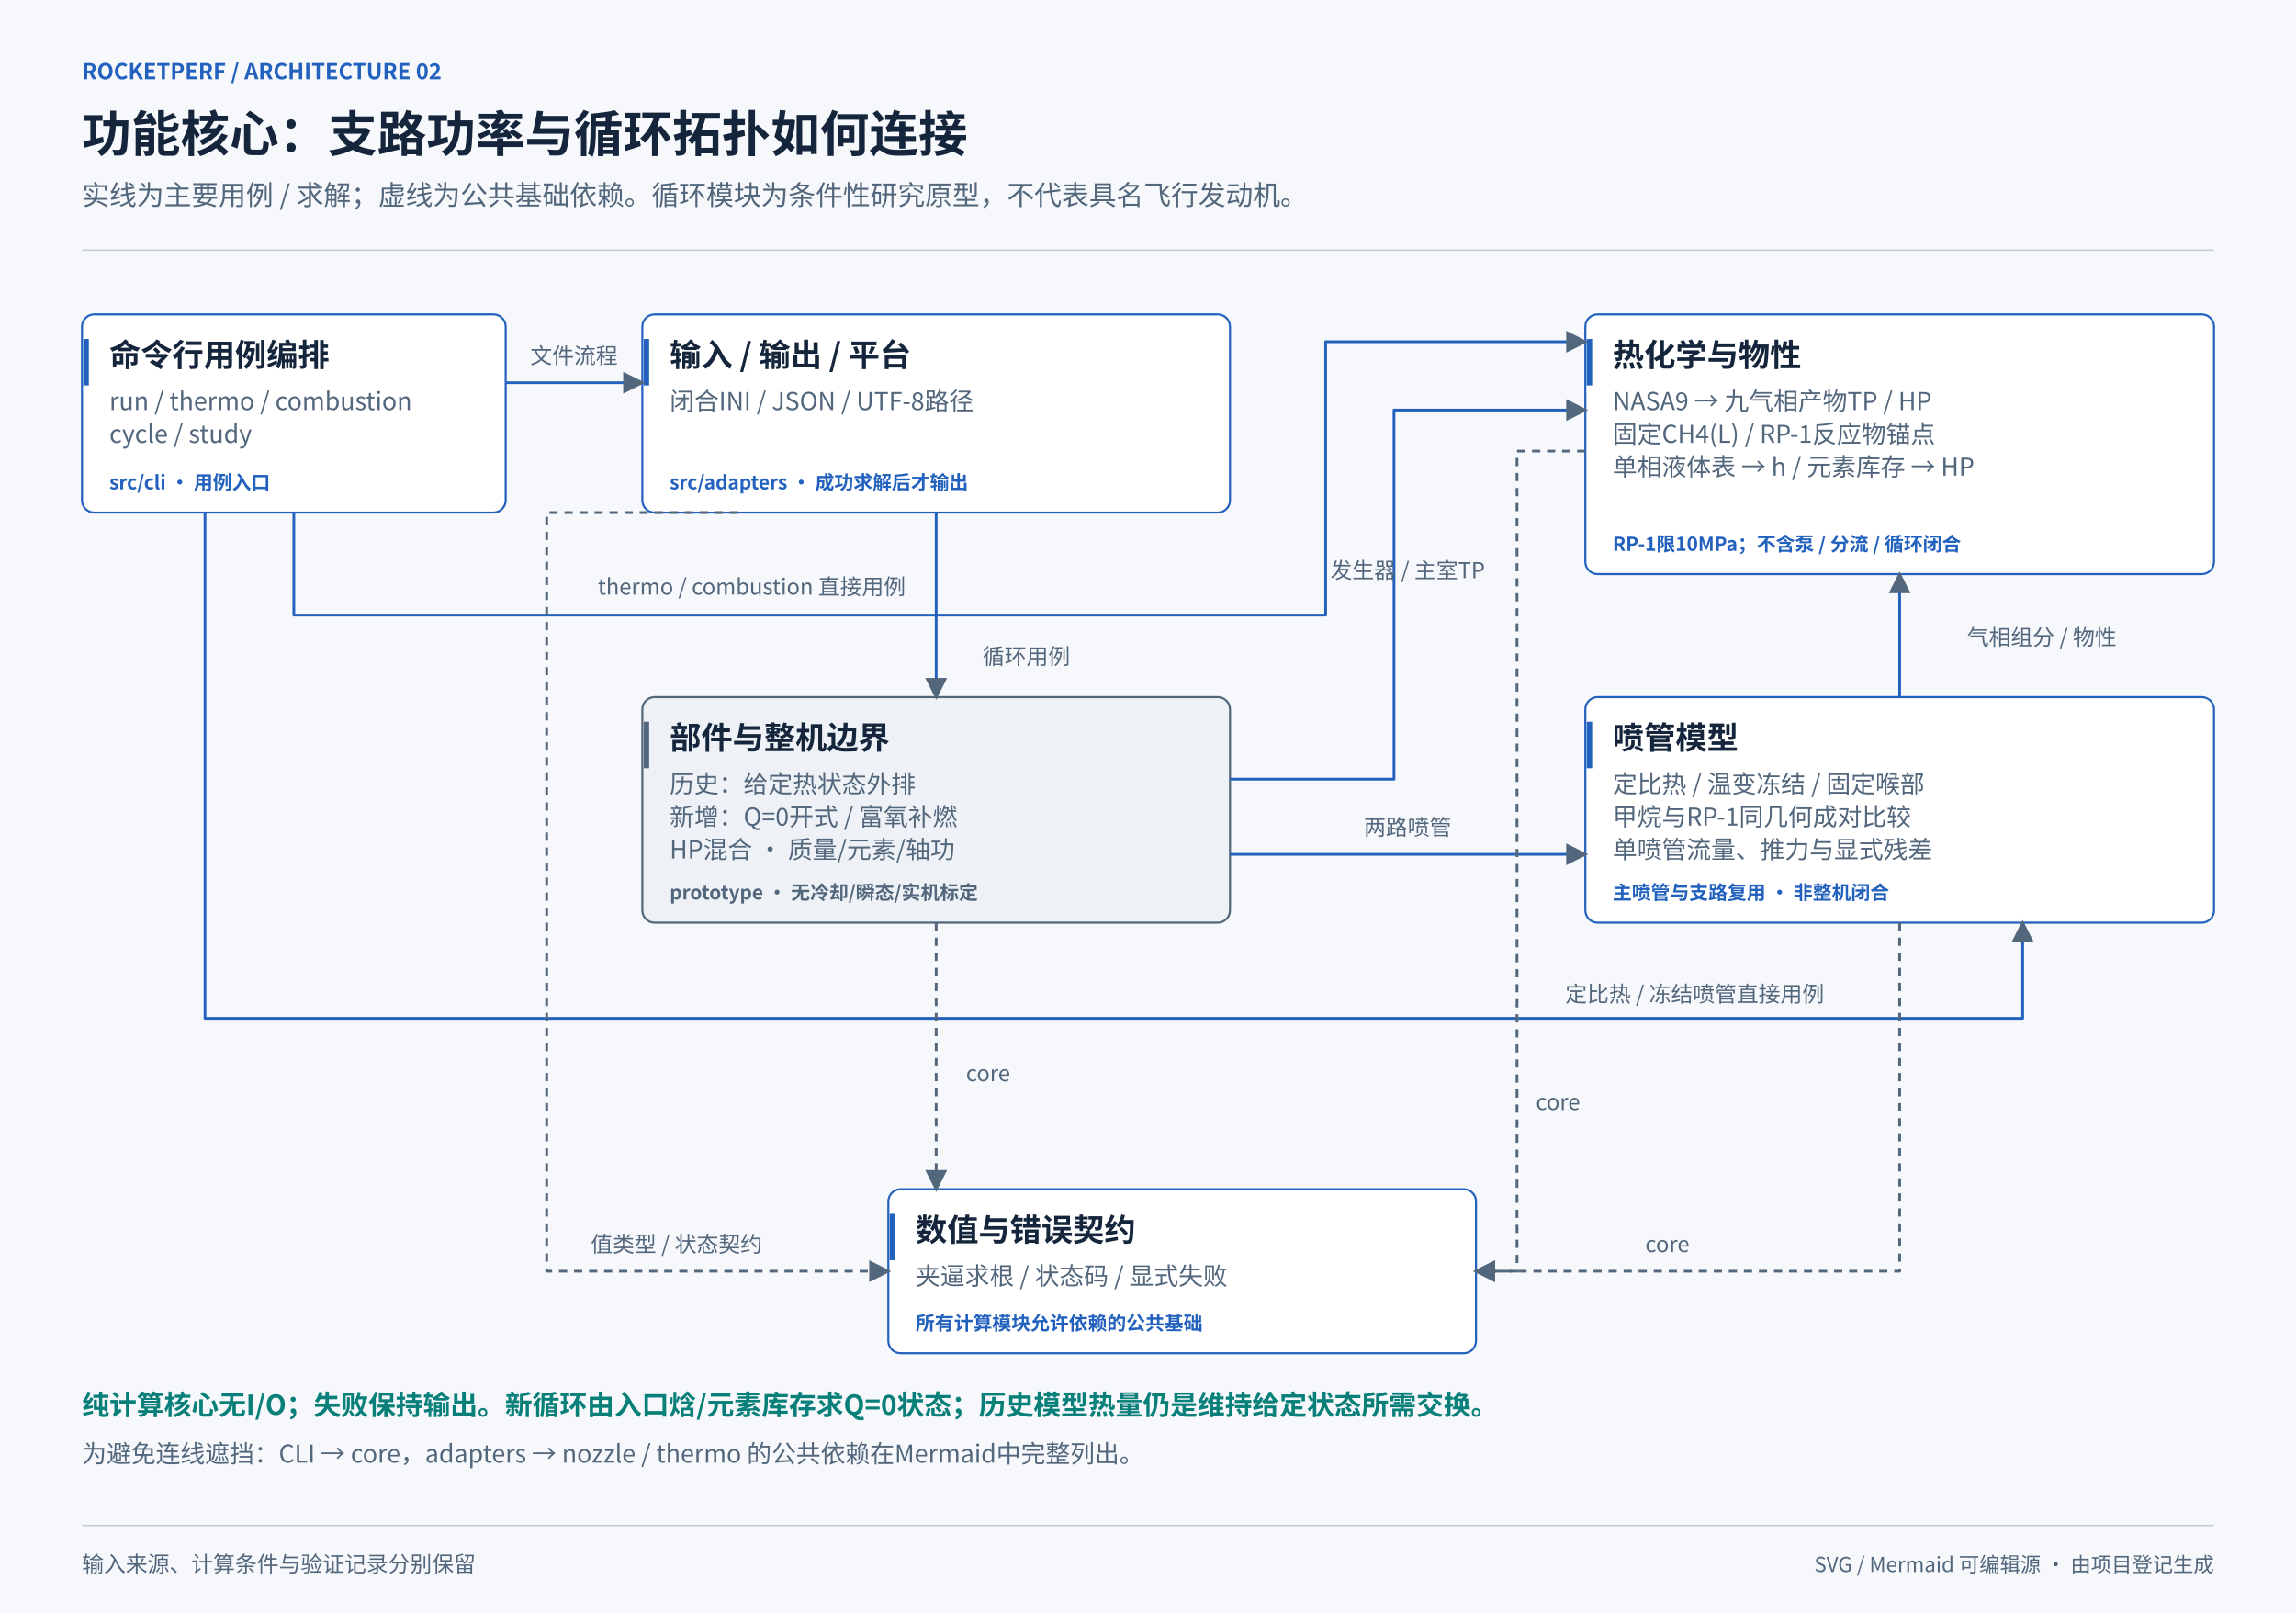
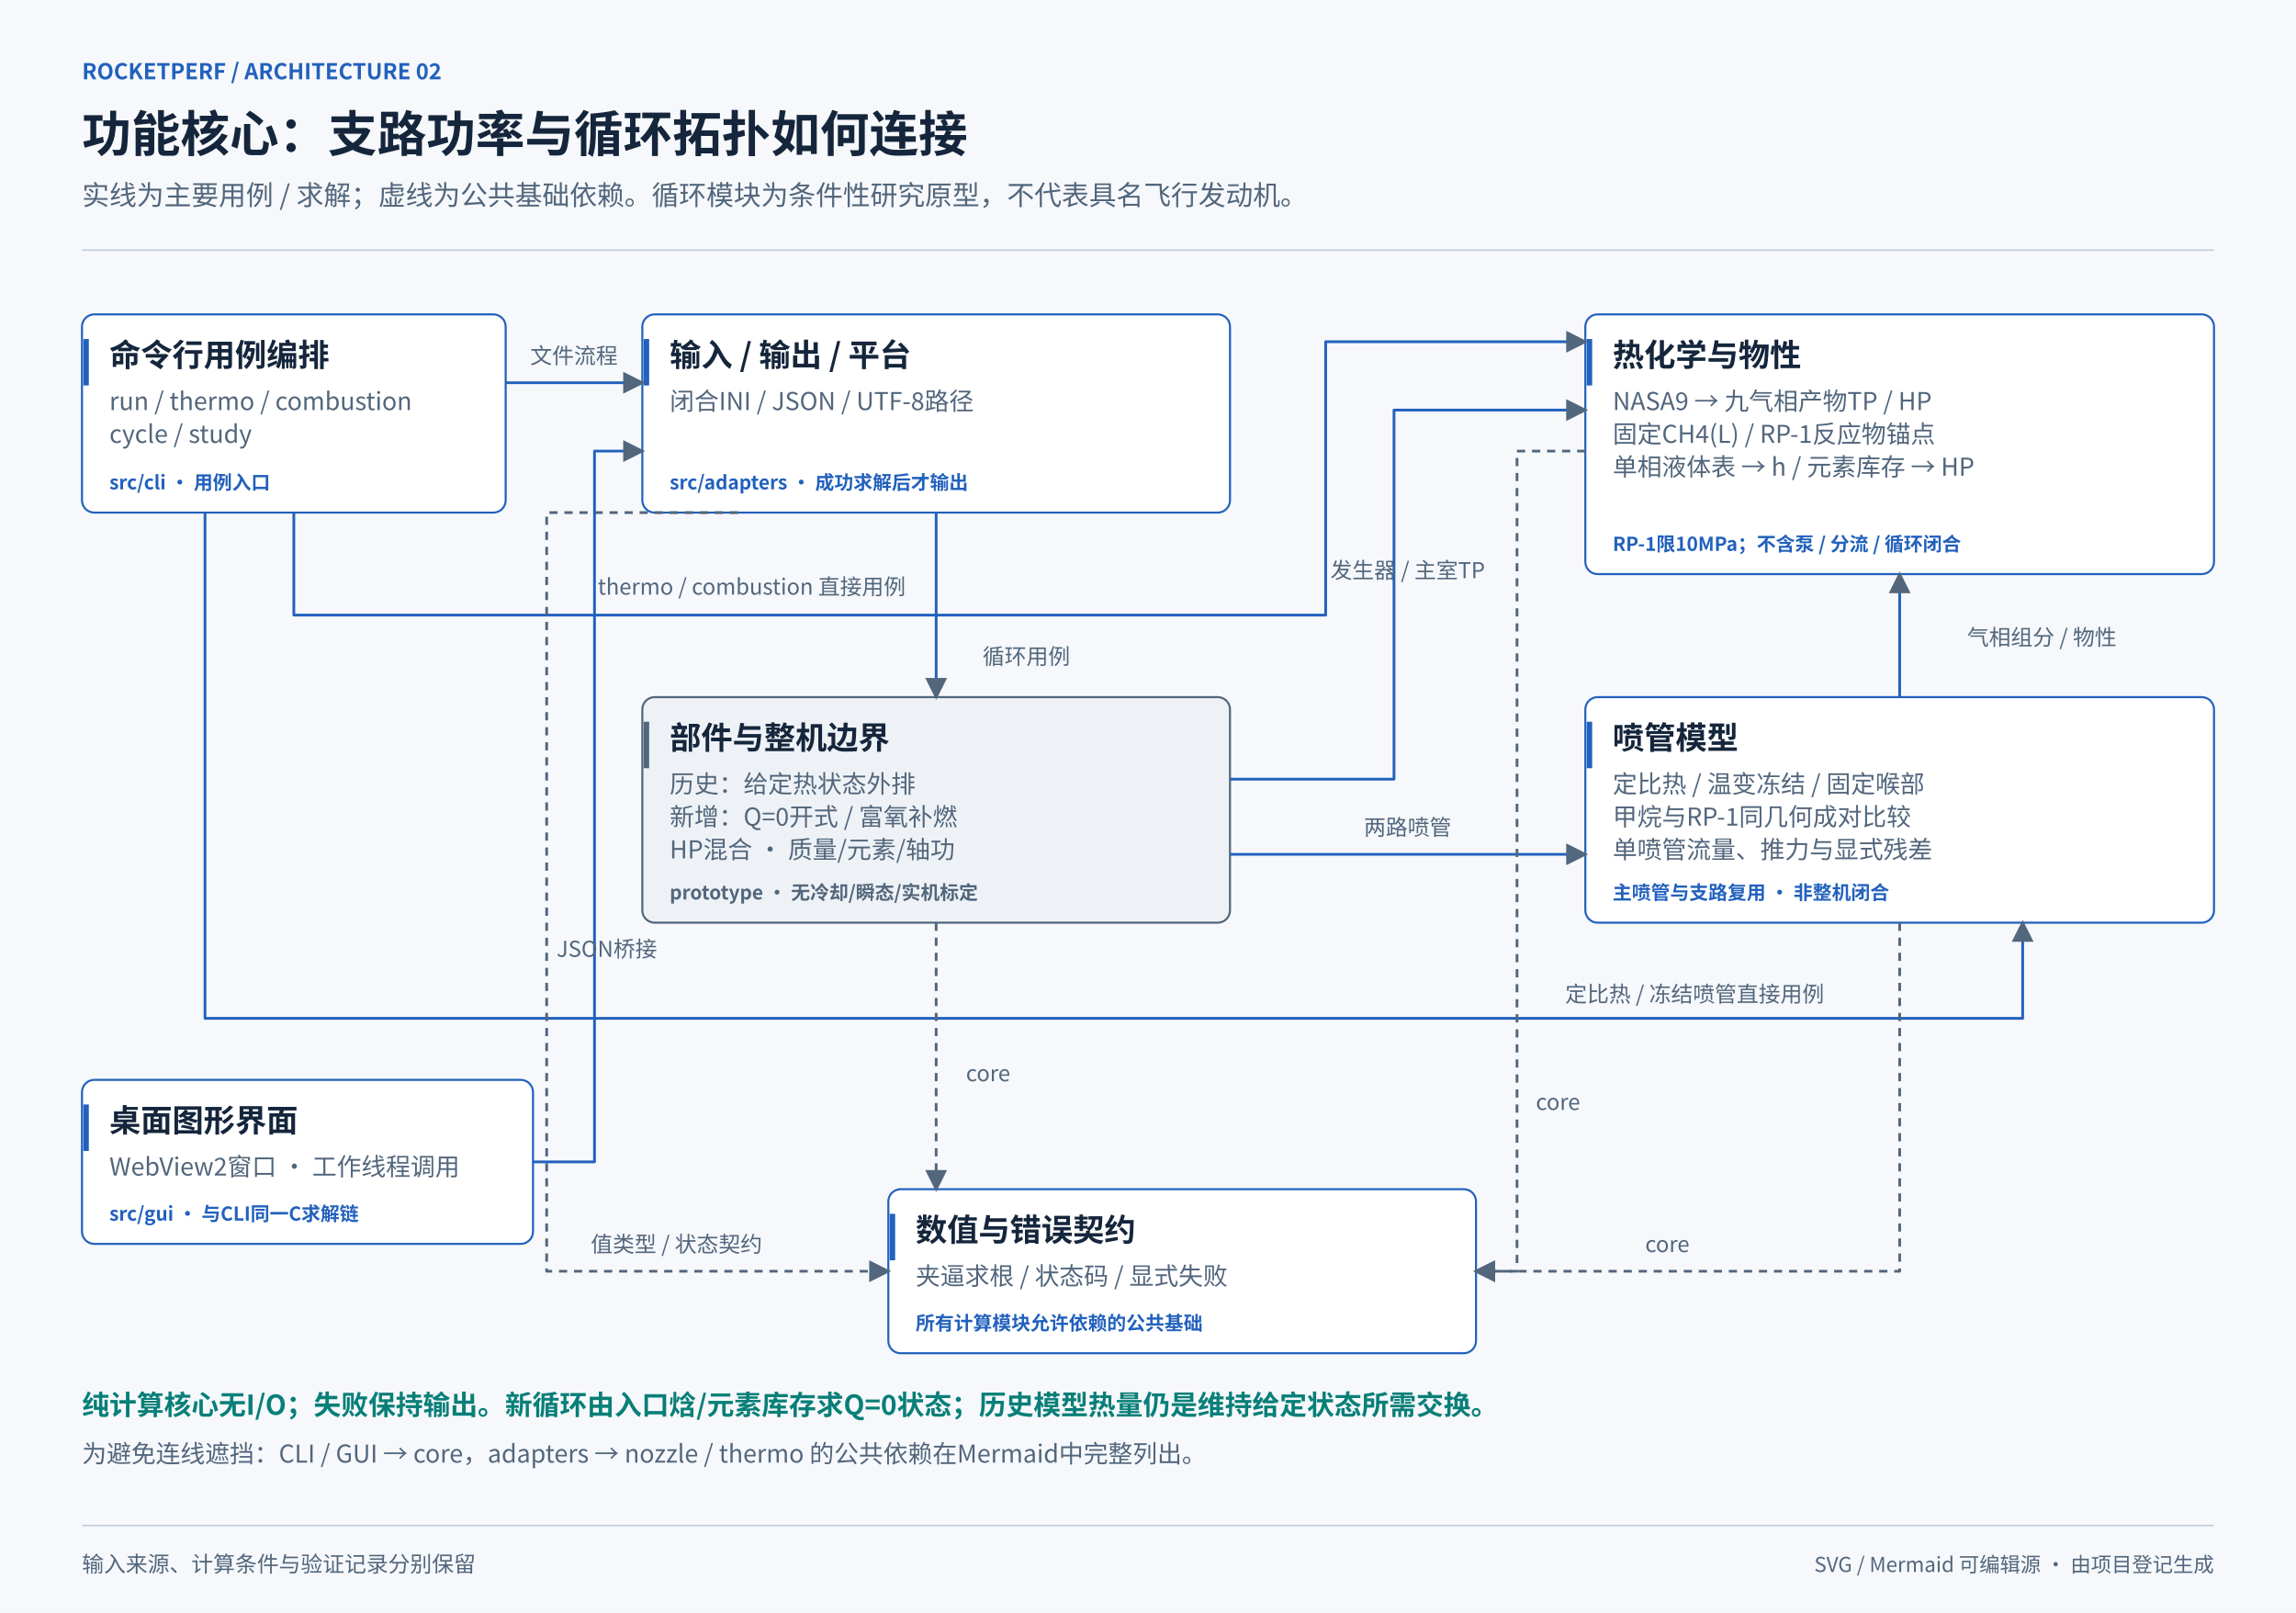
<svg xmlns="http://www.w3.org/2000/svg" width="1680" height="1180" viewBox="0 0 1680 1180" role="img" aria-labelledby="title-02 desc-02">
  <defs>
    <marker id="arrow-02" markerWidth="8" markerHeight="8" refX="7" refY="4" orient="auto">
      <path d="M0,0 L8,4 L0,8 Z" fill="#52667c" />
    </marker>
  </defs>
  <g font-family="Microsoft YaHei,Noto Sans CJK SC,Arial,sans-serif">
    <rect width="1680" height="1180" fill="#f6f8fb" />
    <text x="60" y="58" font-size="16" fill="#2261bd" font-weight="650" text-anchor="start">ROCKETPERF  /  ARCHITECTURE 02</text>
    <text x="60" y="111" font-size="36" fill="#15263c" font-weight="700" text-anchor="start">功能核心：支路功率与循环拓扑如何连接</text>
    <text x="60" y="150" font-size="20" fill="#52667c" font-weight="400" text-anchor="start">实线为主要用例 / 求解；虚线为公共基础依赖。循环模块为条件性研究原型，不代表具名飞行发动机。</text>
    <line x1="60" y1="183" x2="1620" y2="183" stroke="#bdcad8" />
    <g>
      <rect x="60" y="230" width="310" height="145" rx="9" fill="#ffffff" stroke="#2261bd" stroke-width="1.5" />
      <rect x="61" y="248" width="4" height="34" fill="#2261bd" />
      <text x="80" y="268" font-size="23" fill="#15263c" font-weight="650" text-anchor="start">命令行用例编排</text>
      <text x="80" y="300" font-size="18" fill="#52667c" font-weight="400" text-anchor="start">run / thermo / combustion</text>
      <text x="80" y="324" font-size="18" fill="#52667c" font-weight="400" text-anchor="start">cycle / study</text>
      <text x="80" y="358" font-size="14" fill="#2261bd" font-weight="600" text-anchor="start">src/cli · 用例入口</text>
    </g>
    <g>
      <rect x="470" y="230" width="430" height="145" rx="9" fill="#ffffff" stroke="#2261bd" stroke-width="1.5" />
      <rect x="471" y="248" width="4" height="34" fill="#2261bd" />
      <text x="490" y="268" font-size="23" fill="#15263c" font-weight="650" text-anchor="start">输入 / 输出 / 平台</text>
      <text x="490" y="300" font-size="18" fill="#52667c" font-weight="400" text-anchor="start">闭合INI / JSON / UTF-8路径</text>
      <text x="490" y="358" font-size="14" fill="#2261bd" font-weight="600" text-anchor="start">src/adapters · 成功求解后才输出</text>
    </g>
    <g>
      <rect x="470" y="510" width="430" height="165" rx="9" fill="#eef2f6" stroke="#52667c" stroke-width="1.5" />
      <rect x="471" y="528" width="4" height="34" fill="#52667c" />
      <text x="490" y="548" font-size="23" fill="#15263c" font-weight="650" text-anchor="start">部件与整机边界</text>
      <text x="490" y="580" font-size="18" fill="#52667c" font-weight="400" text-anchor="start">历史：给定热状态外排</text>
      <text x="490" y="604" font-size="18" fill="#52667c" font-weight="400" text-anchor="start">新增：Q=0开式 / 富氧补燃</text>
      <text x="490" y="628" font-size="18" fill="#52667c" font-weight="400" text-anchor="start">HP混合 · 质量/元素/轴功</text>
      <text x="490" y="658" font-size="14" fill="#52667c" font-weight="600" text-anchor="start">prototype · 无冷却/瞬态/实机标定</text>
    </g>
    <g>
      <rect x="1160" y="230" width="460" height="190" rx="9" fill="#ffffff" stroke="#2261bd" stroke-width="1.5" />
      <rect x="1161" y="248" width="4" height="34" fill="#2261bd" />
      <text x="1180" y="268" font-size="23" fill="#15263c" font-weight="650" text-anchor="start">热化学与物性</text>
      <text x="1180" y="300" font-size="18" fill="#52667c" font-weight="400" text-anchor="start">NASA9 → 九气相产物TP / HP</text>
      <text x="1180" y="324" font-size="18" fill="#52667c" font-weight="400" text-anchor="start">固定CH4(L) / RP-1反应物锚点</text>
      <text x="1180" y="348" font-size="18" fill="#52667c" font-weight="400" text-anchor="start">单相液体表 → h / 元素库存 → HP</text>
      <text x="1180" y="403" font-size="14" fill="#2261bd" font-weight="600" text-anchor="start">RP-1限10MPa；不含泵 / 分流 / 循环闭合</text>
    </g>
    <g>
      <rect x="1160" y="510" width="460" height="165" rx="9" fill="#ffffff" stroke="#2261bd" stroke-width="1.5" />
      <rect x="1161" y="528" width="4" height="34" fill="#2261bd" />
      <text x="1180" y="548" font-size="23" fill="#15263c" font-weight="650" text-anchor="start">喷管模型</text>
      <text x="1180" y="580" font-size="18" fill="#52667c" font-weight="400" text-anchor="start">定比热 / 温变冻结 / 固定喉部</text>
      <text x="1180" y="604" font-size="18" fill="#52667c" font-weight="400" text-anchor="start">甲烷与RP-1同几何成对比较</text>
      <text x="1180" y="628" font-size="18" fill="#52667c" font-weight="400" text-anchor="start">单喷管流量、推力与显式残差</text>
      <text x="1180" y="658" font-size="14" fill="#2261bd" font-weight="600" text-anchor="start">主喷管与支路复用 · 非整机闭合</text>
    </g>
    <g>
      <rect x="650" y="870" width="430" height="120" rx="9" fill="#ffffff" stroke="#2261bd" stroke-width="1.5" />
      <rect x="651" y="888" width="4" height="34" fill="#2261bd" />
      <text x="670" y="908" font-size="23" fill="#15263c" font-weight="650" text-anchor="start">数值与错误契约</text>
      <text x="670" y="940" font-size="18" fill="#52667c" font-weight="400" text-anchor="start">夹逼求根 / 状态码 / 显式失败</text>
      <text x="670" y="973" font-size="14" fill="#2261bd" font-weight="600" text-anchor="start">所有计算模块允许依赖的公共基础</text>
    </g>
    <polyline points="370,280 470,280" fill="none" stroke="#2261bd" stroke-width="2" stroke-linejoin="round" marker-end="url(#arrow-02)" />
    <text x="420" y="266" font-size="16" fill="#52667c" font-weight="400" text-anchor="middle">文件流程</text>
    <polyline points="685,375 685,510" fill="none" stroke="#2261bd" stroke-width="2" stroke-linejoin="round" marker-end="url(#arrow-02)" />
    <text x="751" y="486" font-size="16" fill="#52667c" font-weight="400" text-anchor="middle">循环用例</text>
    <polyline points="900,570 1020,570 1020,300 1160,300" fill="none" stroke="#2261bd" stroke-width="2" stroke-linejoin="round" marker-end="url(#arrow-02)" />
    <text x="1030" y="423" font-size="16" fill="#52667c" font-weight="400" text-anchor="middle">发生器 / 主室TP</text>
    <polyline points="900,625 1160,625" fill="none" stroke="#2261bd" stroke-width="2" stroke-linejoin="round" marker-end="url(#arrow-02)" />
    <text x="1030" y="611" font-size="16" fill="#52667c" font-weight="400" text-anchor="middle">两路喷管</text>
    <polyline points="1390,510 1390,420" fill="none" stroke="#2261bd" stroke-width="2" stroke-linejoin="round" marker-end="url(#arrow-02)" />
    <text x="1494" y="472" font-size="16" fill="#52667c" font-weight="400" text-anchor="middle">气相组分 / 物性</text>
    <polyline points="215,375 215,450 970,450 970,250 1160,250" fill="none" stroke="#2261bd" stroke-width="2" stroke-linejoin="round" marker-end="url(#arrow-02)" />
    <text x="550" y="435" font-size="16" fill="#52667c" font-weight="400" text-anchor="middle">thermo / combustion 直接用例</text>
    <polyline points="150,375 150,745 1480,745 1480,675" fill="none" stroke="#2261bd" stroke-width="2" stroke-linejoin="round" marker-end="url(#arrow-02)" />
    <text x="1240" y="733" font-size="16" fill="#52667c" font-weight="400" text-anchor="middle">定比热 / 冻结喷管直接用例</text>
    <polyline points="685,675 685,870" fill="none" stroke="#52667c" stroke-width="2" stroke-linejoin="round" marker-end="url(#arrow-02)" stroke-dasharray="6 5" />
    <text x="723" y="791" font-size="16" fill="#52667c" font-weight="400" text-anchor="middle">core</text>
    <polyline points="1160,330 1110,330 1110,930 1080,930" fill="none" stroke="#52667c" stroke-width="2" stroke-linejoin="round" marker-end="url(#arrow-02)" stroke-dasharray="6 5" />
    <text x="1140" y="812" font-size="16" fill="#52667c" font-weight="400" text-anchor="middle">core</text>
    <polyline points="1390,675 1390,930 1080,930" fill="none" stroke="#52667c" stroke-width="2" stroke-linejoin="round" marker-end="url(#arrow-02)" stroke-dasharray="6 5" />
    <text x="1220" y="916" font-size="16" fill="#52667c" font-weight="400" text-anchor="middle">core</text>
    <polyline points="540,375 400,375 400,930 650,930" fill="none" stroke="#52667c" stroke-width="2" stroke-linejoin="round" marker-end="url(#arrow-02)" stroke-dasharray="6 5" />
    <text x="495" y="916" font-size="16" fill="#52667c" font-weight="400" text-anchor="middle">值类型 / 状态契约</text>
+     <g>
+       <rect x="60" y="790" width="330" height="120" rx="9" fill="#ffffff" stroke="#2261bd" stroke-width="1.5" />
+       <rect x="61" y="808" width="4" height="34" fill="#2261bd" />
+       <text x="80" y="828" font-size="23" fill="#15263c" font-weight="650" text-anchor="start">桌面图形界面</text>
+       <text x="80" y="860" font-size="18" fill="#52667c" font-weight="400" text-anchor="start">WebView2窗口 · 工作线程调用</text>
+       <text x="80" y="893" font-size="14" fill="#2261bd" font-weight="600" text-anchor="start">src/gui · 与CLI同一C求解链</text>
+     </g>
+     <polyline points="390,850 435,850 435,330 470,330" fill="none" stroke="#2261bd" stroke-width="2" stroke-linejoin="round" marker-end="url(#arrow-02)" />
+     <text x="444" y="700" font-size="16" fill="#52667c" font-weight="400" text-anchor="middle">JSON桥接</text>
    <text x="60" y="1035" font-size="20" fill="#087f78" font-weight="650" text-anchor="start">纯计算核心无I/O；失败保持输出。新循环由入口焓/元素库存求Q=0状态；历史模型热量仍是维持给定状态所需交换。</text>
-     <text x="60" y="1070" font-size="18" fill="#52667c" font-weight="400" text-anchor="start">为避免连线遮挡：CLI → core，adapters → nozzle / thermo 的公共依赖在Mermaid中完整列出。</text>
+     <text x="60" y="1070" font-size="18" fill="#52667c" font-weight="400" text-anchor="start">为避免连线遮挡：CLI / GUI → core，adapters → nozzle / thermo 的公共依赖在Mermaid中完整列出。</text>
    <line x1="60" y1="1116" x2="1620" y2="1116" stroke="#bdcad8" />
    <text x="60" y="1150" font-size="16" fill="#52667c" font-weight="400" text-anchor="start">输入来源、计算条件与验证记录分别保留</text>
    <text x="1620" y="1150" font-size="15" fill="#52667c" font-weight="400" text-anchor="end">SVG / Mermaid 可编辑源 · 由项目登记生成</text>
  </g>
</svg>
